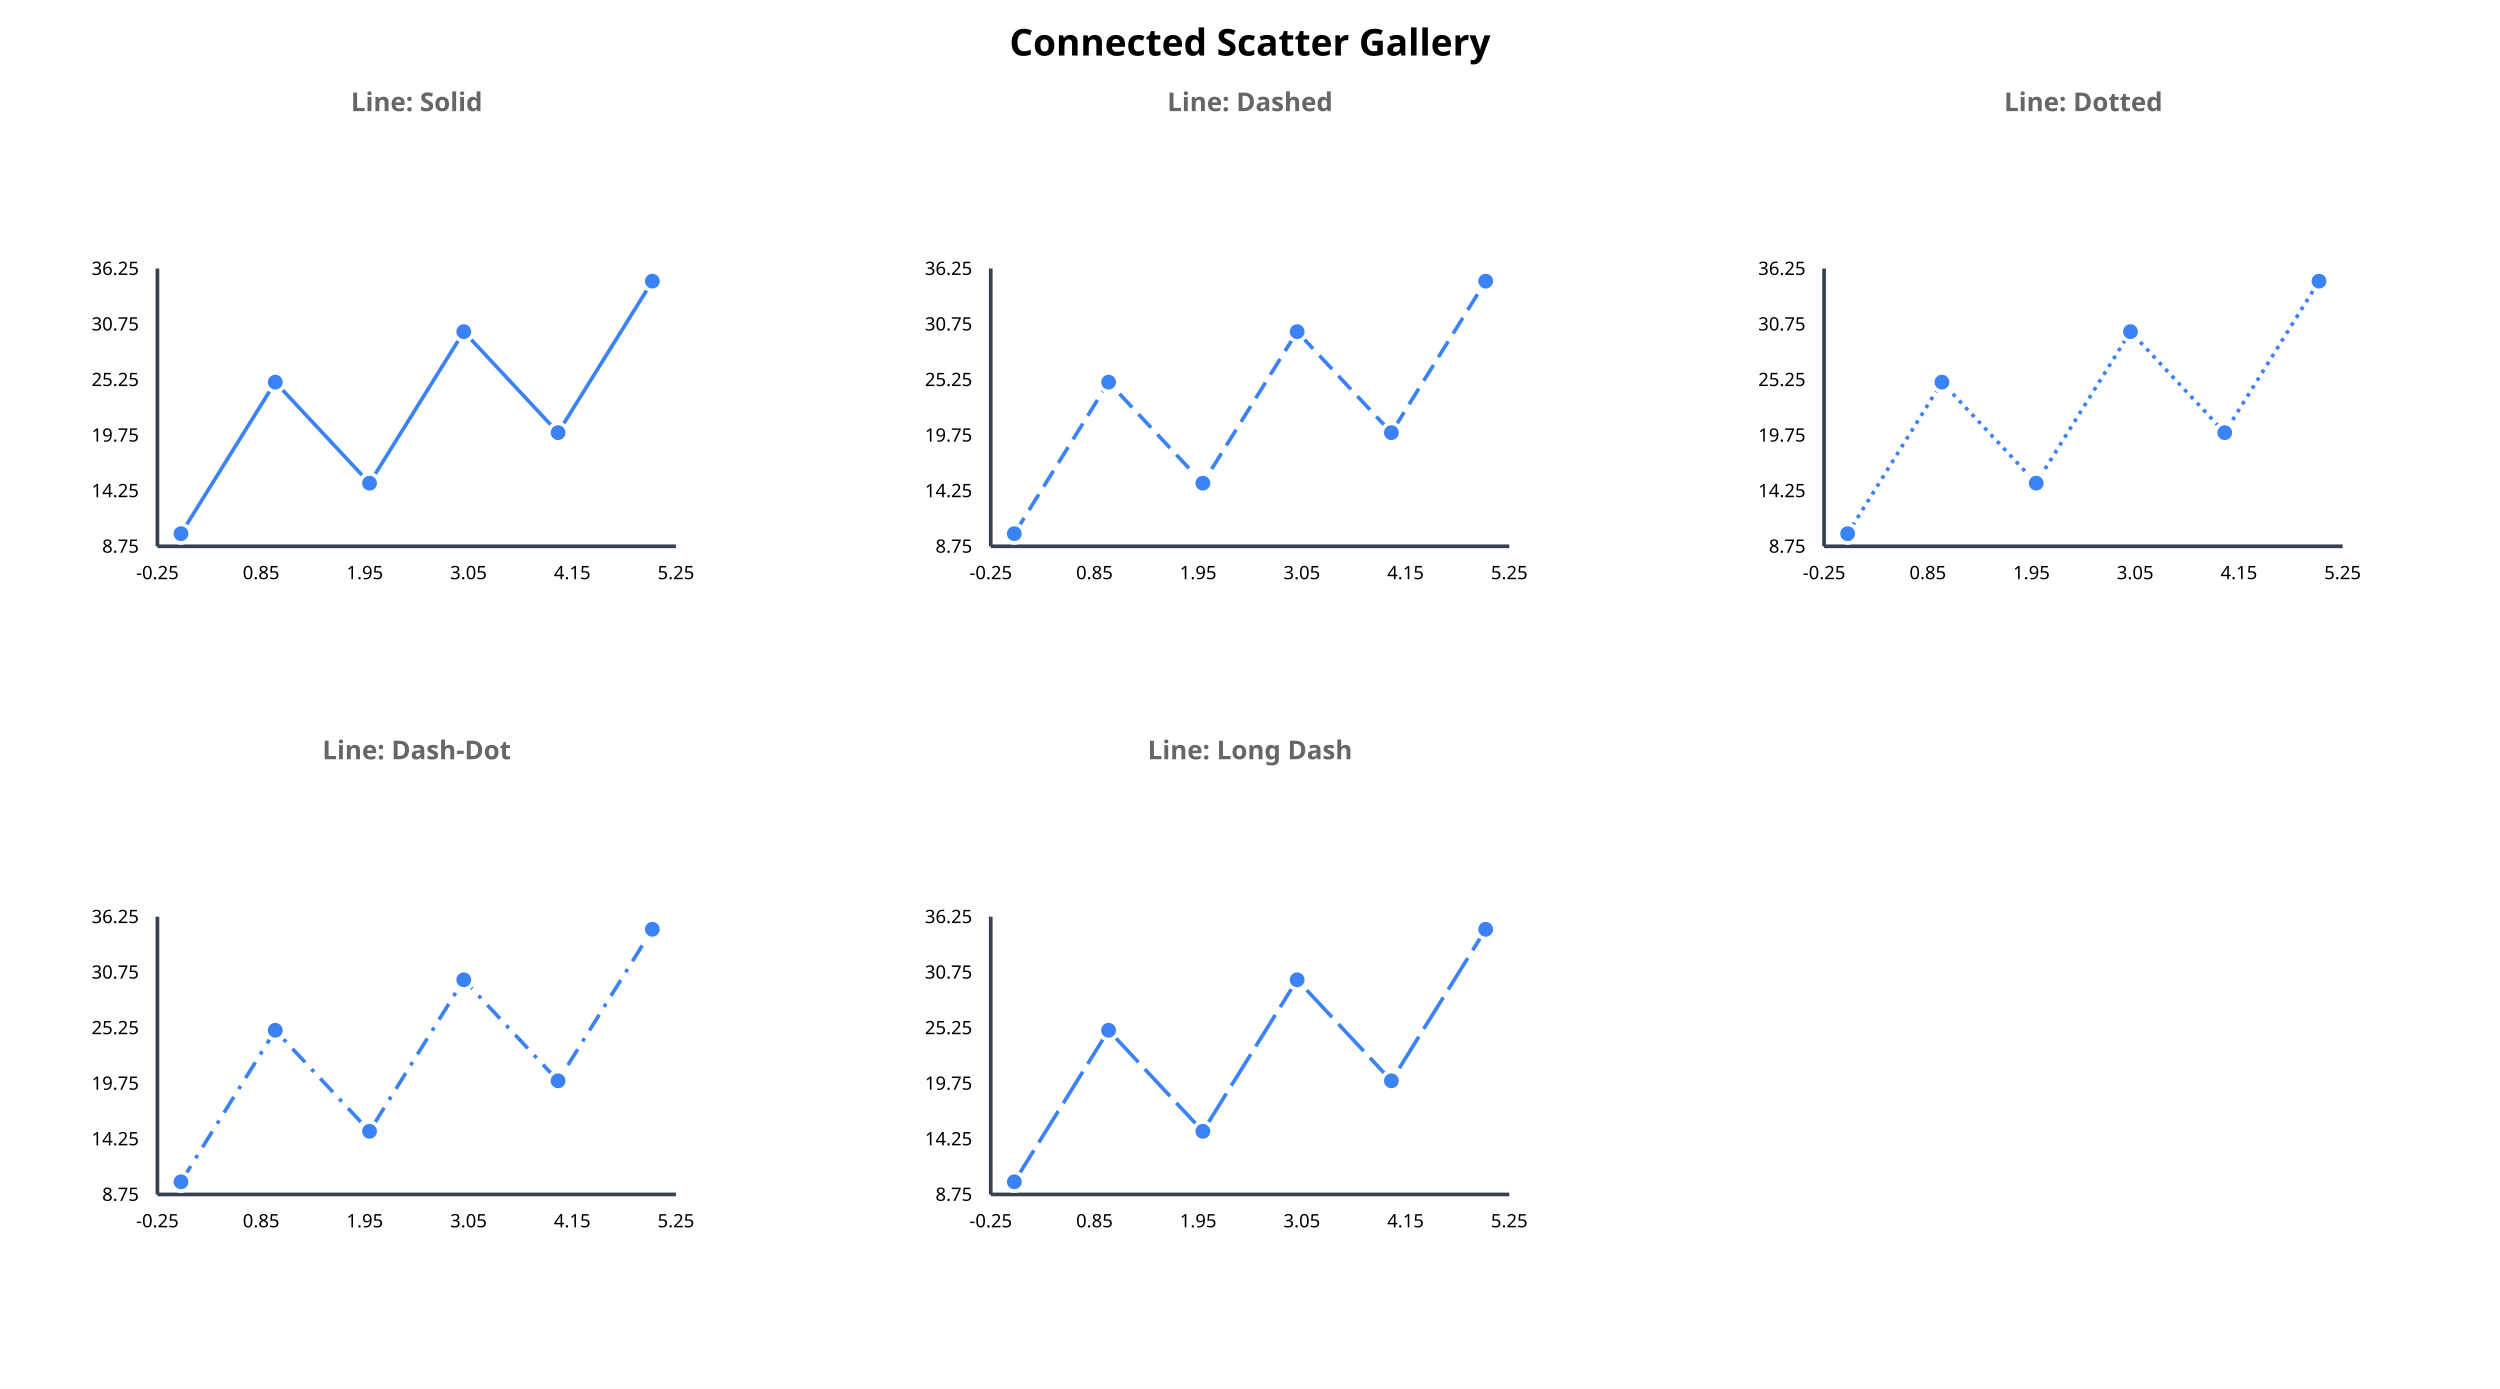
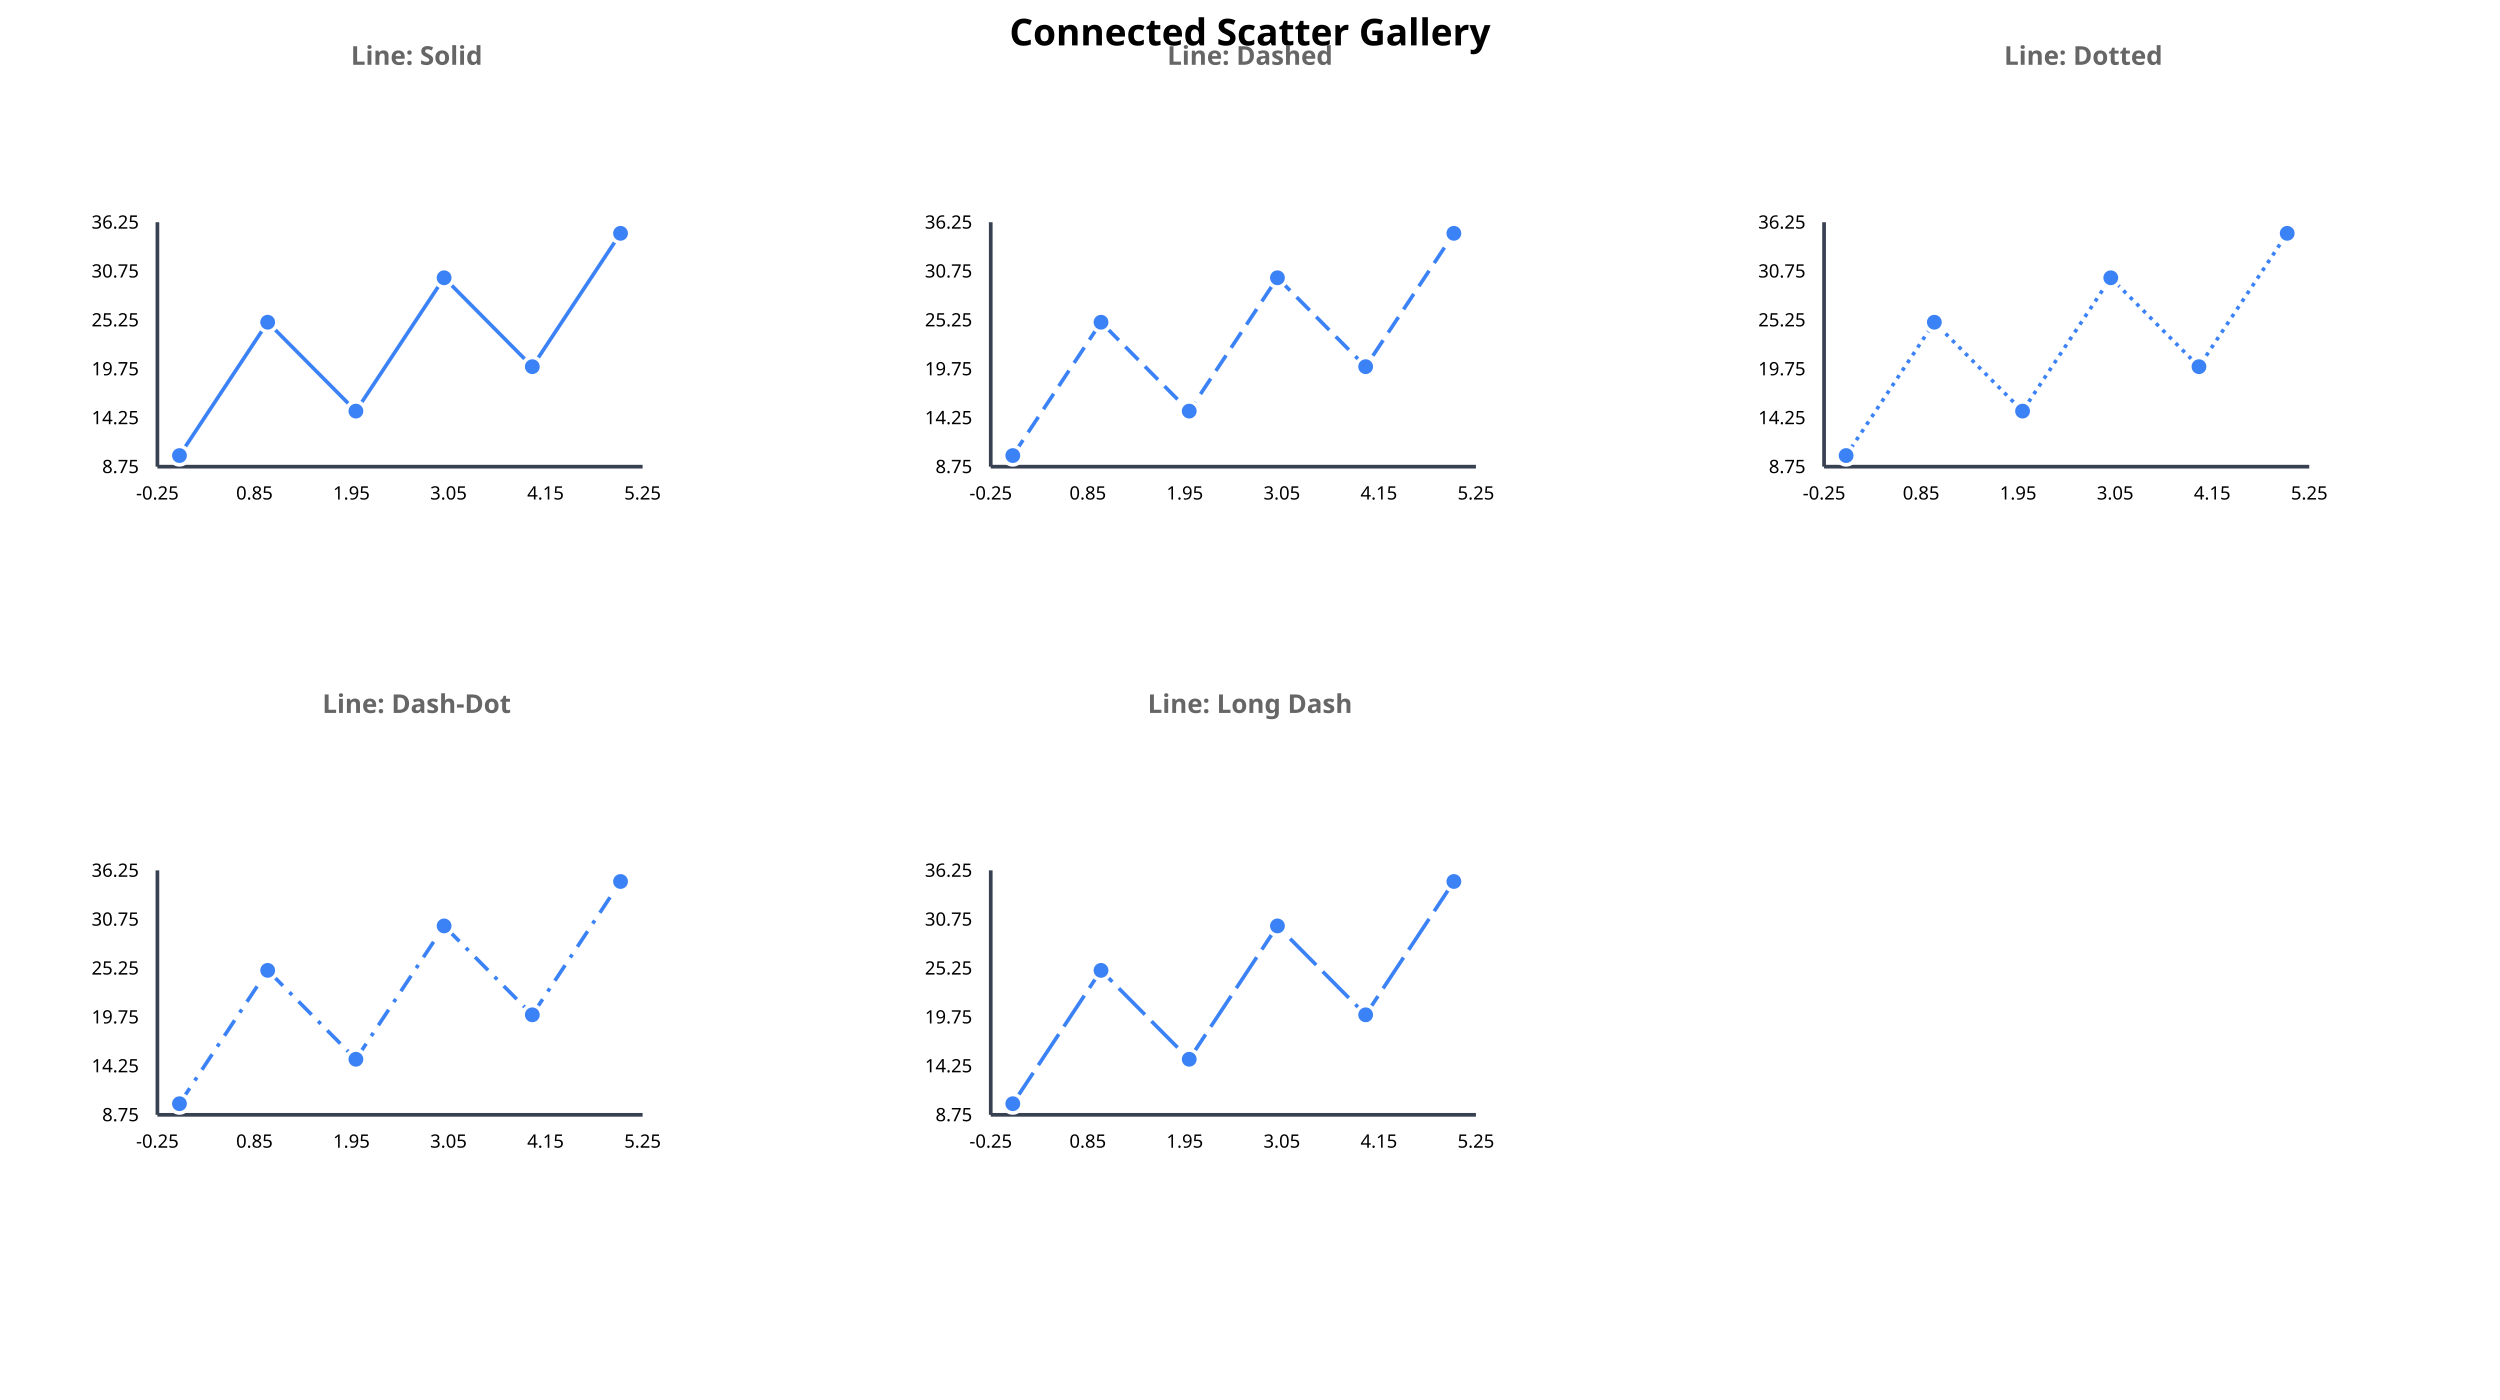
- <svg xmlns="http://www.w3.org/2000/svg" width="1350" height="750" viewBox="0 0 1350 750">
-   <rect x="0.00" y="0.00" width="1350.00" height="750.00" fill="#ffffff" />
-   <text x="675.00" y="30.00" fill="#000000" text-anchor="middle" font-family="sans-serif" font-size="20.00px" font-weight="bold">Connected Scatter Gallery</text>
-   <g transform="translate(0, 60)">
+ <svg xmlns="http://www.w3.org/2000/svg" width="1350" height="756" viewBox="0 0 1350 756">
+   <rect x="0.00" y="0.00" width="1350.00" height="756.00" fill="#ffffff" />
+   <text x="675.00" y="24.50" fill="#000000" text-anchor="middle" font-family="sans-serif" font-size="20.00px" font-weight="bold">Connected Scatter Gallery</text>
+   <g transform="translate(0.00, 35.00)">
    <text x="225.00" y="0.00" fill="#666" text-anchor="middle" font-family="sans-serif" font-size="14.00px" font-weight="bold">Line: Solid</text>
-     <g transform="translate(25, 25)">
-       <line x1="60.00" y1="60.00" x2="60.00" y2="210.00" stroke="#374151" stroke-width="2.00" />
-       <line x1="60.00" y1="210.00" x2="340.00" y2="210.00" stroke="#374151" stroke-width="2.00" />
-       <path d="M 72.73 203.18 L 123.64 121.36 L 174.55 175.91 L 225.45 94.09 L 276.36 148.64 L 327.27 66.82" fill="none" stroke="#3b82f6" stroke-width="2.00" />
-       <circle cx="72.73" cy="203.18" r="5.00" fill="#3b82f6" stroke="#ffffff" stroke-width="2.00" />
-       <circle cx="123.64" cy="121.36" r="5.00" fill="#3b82f6" stroke="#ffffff" stroke-width="2.00" />
-       <circle cx="174.55" cy="175.91" r="5.00" fill="#3b82f6" stroke="#ffffff" stroke-width="2.00" />
-       <circle cx="225.45" cy="94.09" r="5.00" fill="#3b82f6" stroke="#ffffff" stroke-width="2.00" />
-       <circle cx="276.36" cy="148.64" r="5.00" fill="#3b82f6" stroke="#ffffff" stroke-width="2.00" />
-       <circle cx="327.27" cy="66.82" r="5.00" fill="#3b82f6" stroke="#ffffff" stroke-width="2.00" />
-       <text x="60.00" y="220.00" text-anchor="middle" dominant-baseline="hanging" font-family="sans-serif" font-size="10.00px">-0.25</text>
-       <text x="116.00" y="220.00" text-anchor="middle" dominant-baseline="hanging" font-family="sans-serif" font-size="10.00px">0.85</text>
-       <text x="172.00" y="220.00" text-anchor="middle" dominant-baseline="hanging" font-family="sans-serif" font-size="10.00px">1.95</text>
-       <text x="228.00" y="220.00" text-anchor="middle" dominant-baseline="hanging" font-family="sans-serif" font-size="10.00px">3.05</text>
-       <text x="284.00" y="220.00" text-anchor="middle" dominant-baseline="hanging" font-family="sans-serif" font-size="10.00px">4.15</text>
-       <text x="340.00" y="220.00" text-anchor="middle" dominant-baseline="hanging" font-family="sans-serif" font-size="10.00px">5.25</text>
-       <text x="50.00" y="210.00" text-anchor="end" dominant-baseline="middle" font-family="sans-serif" font-size="10.00px">8.75</text>
-       <text x="50.00" y="180.00" text-anchor="end" dominant-baseline="middle" font-family="sans-serif" font-size="10.00px">14.25</text>
-       <text x="50.00" y="150.00" text-anchor="end" dominant-baseline="middle" font-family="sans-serif" font-size="10.00px">19.75</text>
-       <text x="50.00" y="120.00" text-anchor="end" dominant-baseline="middle" font-family="sans-serif" font-size="10.00px">25.25</text>
-       <text x="50.00" y="90.00" text-anchor="end" dominant-baseline="middle" font-family="sans-serif" font-size="10.00px">30.75</text>
+     <g transform="translate(25.00, 25.00)">
+       <line x1="60.00" y1="60.00" x2="60.00" y2="192.00" stroke="#374151" stroke-width="2.00" />
+       <line x1="60.00" y1="192.00" x2="322.00" y2="192.00" stroke="#374151" stroke-width="2.00" />
+       <path d="M 71.91 186.00 L 119.55 114.00 L 167.18 162.00 L 214.82 90.00 L 262.45 138.00 L 310.09 66.00" fill="none" stroke="#3b82f6" stroke-width="2.00" />
+       <circle cx="71.91" cy="186.00" r="5.00" fill="#3b82f6" stroke="#ffffff" stroke-width="2.00" />
+       <circle cx="119.55" cy="114.00" r="5.00" fill="#3b82f6" stroke="#ffffff" stroke-width="2.00" />
+       <circle cx="167.18" cy="162.00" r="5.00" fill="#3b82f6" stroke="#ffffff" stroke-width="2.00" />
+       <circle cx="214.82" cy="90.00" r="5.00" fill="#3b82f6" stroke="#ffffff" stroke-width="2.00" />
+       <circle cx="262.45" cy="138.00" r="5.00" fill="#3b82f6" stroke="#ffffff" stroke-width="2.00" />
+       <circle cx="310.09" cy="66.00" r="5.00" fill="#3b82f6" stroke="#ffffff" stroke-width="2.00" />
+       <text x="60.00" y="202.00" text-anchor="middle" dominant-baseline="hanging" font-family="sans-serif" font-size="10.00px">-0.25</text>
+       <text x="112.40" y="202.00" text-anchor="middle" dominant-baseline="hanging" font-family="sans-serif" font-size="10.00px">0.85</text>
+       <text x="164.80" y="202.00" text-anchor="middle" dominant-baseline="hanging" font-family="sans-serif" font-size="10.00px">1.95</text>
+       <text x="217.20" y="202.00" text-anchor="middle" dominant-baseline="hanging" font-family="sans-serif" font-size="10.00px">3.05</text>
+       <text x="269.60" y="202.00" text-anchor="middle" dominant-baseline="hanging" font-family="sans-serif" font-size="10.00px">4.15</text>
+       <text x="322.00" y="202.00" text-anchor="middle" dominant-baseline="hanging" font-family="sans-serif" font-size="10.00px">5.25</text>
+       <text x="50.00" y="192.00" text-anchor="end" dominant-baseline="middle" font-family="sans-serif" font-size="10.00px">8.75</text>
+       <text x="50.00" y="165.60" text-anchor="end" dominant-baseline="middle" font-family="sans-serif" font-size="10.00px">14.25</text>
+       <text x="50.00" y="139.20" text-anchor="end" dominant-baseline="middle" font-family="sans-serif" font-size="10.00px">19.75</text>
+       <text x="50.00" y="112.80" text-anchor="end" dominant-baseline="middle" font-family="sans-serif" font-size="10.00px">25.25</text>
+       <text x="50.00" y="86.40" text-anchor="end" dominant-baseline="middle" font-family="sans-serif" font-size="10.00px">30.75</text>
      <text x="50.00" y="60.00" text-anchor="end" dominant-baseline="middle" font-family="sans-serif" font-size="10.00px">36.25</text>
    </g>
  </g>
-   <g transform="translate(450, 60)">
+   <g transform="translate(450.00, 35.00)">
    <text x="225.00" y="0.00" fill="#666" text-anchor="middle" font-family="sans-serif" font-size="14.00px" font-weight="bold">Line: Dashed</text>
-     <g transform="translate(25, 25)">
-       <line x1="60.00" y1="60.00" x2="60.00" y2="210.00" stroke="#374151" stroke-width="2.00" />
-       <line x1="60.00" y1="210.00" x2="340.00" y2="210.00" stroke="#374151" stroke-width="2.00" />
-       <path d="M 72.73 203.18 L 123.64 121.36 L 174.55 175.91 L 225.45 94.09 L 276.36 148.64 L 327.27 66.82" fill="none" stroke="#3b82f6" stroke-width="2.00" stroke-dasharray="10,5" />
-       <circle cx="72.73" cy="203.18" r="5.00" fill="#3b82f6" stroke="#ffffff" stroke-width="2.00" />
-       <circle cx="123.64" cy="121.36" r="5.00" fill="#3b82f6" stroke="#ffffff" stroke-width="2.00" />
-       <circle cx="174.55" cy="175.91" r="5.00" fill="#3b82f6" stroke="#ffffff" stroke-width="2.00" />
-       <circle cx="225.45" cy="94.09" r="5.00" fill="#3b82f6" stroke="#ffffff" stroke-width="2.00" />
-       <circle cx="276.36" cy="148.64" r="5.00" fill="#3b82f6" stroke="#ffffff" stroke-width="2.00" />
-       <circle cx="327.27" cy="66.82" r="5.00" fill="#3b82f6" stroke="#ffffff" stroke-width="2.00" />
-       <text x="60.00" y="220.00" text-anchor="middle" dominant-baseline="hanging" font-family="sans-serif" font-size="10.00px">-0.25</text>
-       <text x="116.00" y="220.00" text-anchor="middle" dominant-baseline="hanging" font-family="sans-serif" font-size="10.00px">0.85</text>
-       <text x="172.00" y="220.00" text-anchor="middle" dominant-baseline="hanging" font-family="sans-serif" font-size="10.00px">1.95</text>
-       <text x="228.00" y="220.00" text-anchor="middle" dominant-baseline="hanging" font-family="sans-serif" font-size="10.00px">3.05</text>
-       <text x="284.00" y="220.00" text-anchor="middle" dominant-baseline="hanging" font-family="sans-serif" font-size="10.00px">4.15</text>
-       <text x="340.00" y="220.00" text-anchor="middle" dominant-baseline="hanging" font-family="sans-serif" font-size="10.00px">5.25</text>
-       <text x="50.00" y="210.00" text-anchor="end" dominant-baseline="middle" font-family="sans-serif" font-size="10.00px">8.75</text>
-       <text x="50.00" y="180.00" text-anchor="end" dominant-baseline="middle" font-family="sans-serif" font-size="10.00px">14.25</text>
-       <text x="50.00" y="150.00" text-anchor="end" dominant-baseline="middle" font-family="sans-serif" font-size="10.00px">19.75</text>
-       <text x="50.00" y="120.00" text-anchor="end" dominant-baseline="middle" font-family="sans-serif" font-size="10.00px">25.25</text>
-       <text x="50.00" y="90.00" text-anchor="end" dominant-baseline="middle" font-family="sans-serif" font-size="10.00px">30.75</text>
+     <g transform="translate(25.00, 25.00)">
+       <line x1="60.00" y1="60.00" x2="60.00" y2="192.00" stroke="#374151" stroke-width="2.00" />
+       <line x1="60.00" y1="192.00" x2="322.00" y2="192.00" stroke="#374151" stroke-width="2.00" />
+       <path d="M 71.91 186.00 L 119.55 114.00 L 167.18 162.00 L 214.82 90.00 L 262.45 138.00 L 310.09 66.00" fill="none" stroke="#3b82f6" stroke-width="2.00" stroke-dasharray="10,5" />
+       <circle cx="71.91" cy="186.00" r="5.00" fill="#3b82f6" stroke="#ffffff" stroke-width="2.00" />
+       <circle cx="119.55" cy="114.00" r="5.00" fill="#3b82f6" stroke="#ffffff" stroke-width="2.00" />
+       <circle cx="167.18" cy="162.00" r="5.00" fill="#3b82f6" stroke="#ffffff" stroke-width="2.00" />
+       <circle cx="214.82" cy="90.00" r="5.00" fill="#3b82f6" stroke="#ffffff" stroke-width="2.00" />
+       <circle cx="262.45" cy="138.00" r="5.00" fill="#3b82f6" stroke="#ffffff" stroke-width="2.00" />
+       <circle cx="310.09" cy="66.00" r="5.00" fill="#3b82f6" stroke="#ffffff" stroke-width="2.00" />
+       <text x="60.00" y="202.00" text-anchor="middle" dominant-baseline="hanging" font-family="sans-serif" font-size="10.00px">-0.25</text>
+       <text x="112.40" y="202.00" text-anchor="middle" dominant-baseline="hanging" font-family="sans-serif" font-size="10.00px">0.85</text>
+       <text x="164.80" y="202.00" text-anchor="middle" dominant-baseline="hanging" font-family="sans-serif" font-size="10.00px">1.95</text>
+       <text x="217.20" y="202.00" text-anchor="middle" dominant-baseline="hanging" font-family="sans-serif" font-size="10.00px">3.05</text>
+       <text x="269.60" y="202.00" text-anchor="middle" dominant-baseline="hanging" font-family="sans-serif" font-size="10.00px">4.15</text>
+       <text x="322.00" y="202.00" text-anchor="middle" dominant-baseline="hanging" font-family="sans-serif" font-size="10.00px">5.25</text>
+       <text x="50.00" y="192.00" text-anchor="end" dominant-baseline="middle" font-family="sans-serif" font-size="10.00px">8.75</text>
+       <text x="50.00" y="165.60" text-anchor="end" dominant-baseline="middle" font-family="sans-serif" font-size="10.00px">14.25</text>
+       <text x="50.00" y="139.20" text-anchor="end" dominant-baseline="middle" font-family="sans-serif" font-size="10.00px">19.75</text>
+       <text x="50.00" y="112.80" text-anchor="end" dominant-baseline="middle" font-family="sans-serif" font-size="10.00px">25.25</text>
+       <text x="50.00" y="86.40" text-anchor="end" dominant-baseline="middle" font-family="sans-serif" font-size="10.00px">30.75</text>
      <text x="50.00" y="60.00" text-anchor="end" dominant-baseline="middle" font-family="sans-serif" font-size="10.00px">36.25</text>
    </g>
  </g>
-   <g transform="translate(900, 60)">
+   <g transform="translate(900.00, 35.00)">
    <text x="225.00" y="0.00" fill="#666" text-anchor="middle" font-family="sans-serif" font-size="14.00px" font-weight="bold">Line: Dotted</text>
-     <g transform="translate(25, 25)">
-       <line x1="60.00" y1="60.00" x2="60.00" y2="210.00" stroke="#374151" stroke-width="2.00" />
-       <line x1="60.00" y1="210.00" x2="340.00" y2="210.00" stroke="#374151" stroke-width="2.00" />
-       <path d="M 72.73 203.18 L 123.64 121.36 L 174.55 175.91 L 225.45 94.09 L 276.36 148.64 L 327.27 66.82" fill="none" stroke="#3b82f6" stroke-width="2.00" stroke-dasharray="2,3" />
-       <circle cx="72.73" cy="203.18" r="5.00" fill="#3b82f6" stroke="#ffffff" stroke-width="2.00" />
-       <circle cx="123.64" cy="121.36" r="5.00" fill="#3b82f6" stroke="#ffffff" stroke-width="2.00" />
-       <circle cx="174.55" cy="175.91" r="5.00" fill="#3b82f6" stroke="#ffffff" stroke-width="2.00" />
-       <circle cx="225.45" cy="94.09" r="5.00" fill="#3b82f6" stroke="#ffffff" stroke-width="2.00" />
-       <circle cx="276.36" cy="148.64" r="5.00" fill="#3b82f6" stroke="#ffffff" stroke-width="2.00" />
-       <circle cx="327.27" cy="66.82" r="5.00" fill="#3b82f6" stroke="#ffffff" stroke-width="2.00" />
-       <text x="60.00" y="220.00" text-anchor="middle" dominant-baseline="hanging" font-family="sans-serif" font-size="10.00px">-0.25</text>
-       <text x="116.00" y="220.00" text-anchor="middle" dominant-baseline="hanging" font-family="sans-serif" font-size="10.00px">0.85</text>
-       <text x="172.00" y="220.00" text-anchor="middle" dominant-baseline="hanging" font-family="sans-serif" font-size="10.00px">1.95</text>
-       <text x="228.00" y="220.00" text-anchor="middle" dominant-baseline="hanging" font-family="sans-serif" font-size="10.00px">3.05</text>
-       <text x="284.00" y="220.00" text-anchor="middle" dominant-baseline="hanging" font-family="sans-serif" font-size="10.00px">4.15</text>
-       <text x="340.00" y="220.00" text-anchor="middle" dominant-baseline="hanging" font-family="sans-serif" font-size="10.00px">5.25</text>
-       <text x="50.00" y="210.00" text-anchor="end" dominant-baseline="middle" font-family="sans-serif" font-size="10.00px">8.75</text>
-       <text x="50.00" y="180.00" text-anchor="end" dominant-baseline="middle" font-family="sans-serif" font-size="10.00px">14.25</text>
-       <text x="50.00" y="150.00" text-anchor="end" dominant-baseline="middle" font-family="sans-serif" font-size="10.00px">19.75</text>
-       <text x="50.00" y="120.00" text-anchor="end" dominant-baseline="middle" font-family="sans-serif" font-size="10.00px">25.25</text>
-       <text x="50.00" y="90.00" text-anchor="end" dominant-baseline="middle" font-family="sans-serif" font-size="10.00px">30.75</text>
+     <g transform="translate(25.00, 25.00)">
+       <line x1="60.00" y1="60.00" x2="60.00" y2="192.00" stroke="#374151" stroke-width="2.00" />
+       <line x1="60.00" y1="192.00" x2="322.00" y2="192.00" stroke="#374151" stroke-width="2.00" />
+       <path d="M 71.91 186.00 L 119.55 114.00 L 167.18 162.00 L 214.82 90.00 L 262.45 138.00 L 310.09 66.00" fill="none" stroke="#3b82f6" stroke-width="2.00" stroke-dasharray="2,3" />
+       <circle cx="71.91" cy="186.00" r="5.00" fill="#3b82f6" stroke="#ffffff" stroke-width="2.00" />
+       <circle cx="119.55" cy="114.00" r="5.00" fill="#3b82f6" stroke="#ffffff" stroke-width="2.00" />
+       <circle cx="167.18" cy="162.00" r="5.00" fill="#3b82f6" stroke="#ffffff" stroke-width="2.00" />
+       <circle cx="214.82" cy="90.00" r="5.00" fill="#3b82f6" stroke="#ffffff" stroke-width="2.00" />
+       <circle cx="262.45" cy="138.00" r="5.00" fill="#3b82f6" stroke="#ffffff" stroke-width="2.00" />
+       <circle cx="310.09" cy="66.00" r="5.00" fill="#3b82f6" stroke="#ffffff" stroke-width="2.00" />
+       <text x="60.00" y="202.00" text-anchor="middle" dominant-baseline="hanging" font-family="sans-serif" font-size="10.00px">-0.25</text>
+       <text x="112.40" y="202.00" text-anchor="middle" dominant-baseline="hanging" font-family="sans-serif" font-size="10.00px">0.85</text>
+       <text x="164.80" y="202.00" text-anchor="middle" dominant-baseline="hanging" font-family="sans-serif" font-size="10.00px">1.95</text>
+       <text x="217.20" y="202.00" text-anchor="middle" dominant-baseline="hanging" font-family="sans-serif" font-size="10.00px">3.05</text>
+       <text x="269.60" y="202.00" text-anchor="middle" dominant-baseline="hanging" font-family="sans-serif" font-size="10.00px">4.15</text>
+       <text x="322.00" y="202.00" text-anchor="middle" dominant-baseline="hanging" font-family="sans-serif" font-size="10.00px">5.25</text>
+       <text x="50.00" y="192.00" text-anchor="end" dominant-baseline="middle" font-family="sans-serif" font-size="10.00px">8.75</text>
+       <text x="50.00" y="165.60" text-anchor="end" dominant-baseline="middle" font-family="sans-serif" font-size="10.00px">14.25</text>
+       <text x="50.00" y="139.20" text-anchor="end" dominant-baseline="middle" font-family="sans-serif" font-size="10.00px">19.75</text>
+       <text x="50.00" y="112.80" text-anchor="end" dominant-baseline="middle" font-family="sans-serif" font-size="10.00px">25.25</text>
+       <text x="50.00" y="86.40" text-anchor="end" dominant-baseline="middle" font-family="sans-serif" font-size="10.00px">30.75</text>
      <text x="50.00" y="60.00" text-anchor="end" dominant-baseline="middle" font-family="sans-serif" font-size="10.00px">36.25</text>
    </g>
  </g>
-   <g transform="translate(0, 410)">
+   <g transform="translate(0.00, 385.00)">
    <text x="225.00" y="0.00" fill="#666" text-anchor="middle" font-family="sans-serif" font-size="14.00px" font-weight="bold">Line: Dash-Dot</text>
-     <g transform="translate(25, 25)">
-       <line x1="60.00" y1="60.00" x2="60.00" y2="210.00" stroke="#374151" stroke-width="2.00" />
-       <line x1="60.00" y1="210.00" x2="340.00" y2="210.00" stroke="#374151" stroke-width="2.00" />
-       <path d="M 72.73 203.18 L 123.64 121.36 L 174.55 175.91 L 225.45 94.09 L 276.36 148.64 L 327.27 66.82" fill="none" stroke="#3b82f6" stroke-width="2.00" stroke-dasharray="10,5,2,5" />
-       <circle cx="72.73" cy="203.18" r="5.00" fill="#3b82f6" stroke="#ffffff" stroke-width="2.00" />
-       <circle cx="123.64" cy="121.36" r="5.00" fill="#3b82f6" stroke="#ffffff" stroke-width="2.00" />
-       <circle cx="174.55" cy="175.91" r="5.00" fill="#3b82f6" stroke="#ffffff" stroke-width="2.00" />
-       <circle cx="225.45" cy="94.09" r="5.00" fill="#3b82f6" stroke="#ffffff" stroke-width="2.00" />
-       <circle cx="276.36" cy="148.64" r="5.00" fill="#3b82f6" stroke="#ffffff" stroke-width="2.00" />
-       <circle cx="327.27" cy="66.82" r="5.00" fill="#3b82f6" stroke="#ffffff" stroke-width="2.00" />
-       <text x="60.00" y="220.00" text-anchor="middle" dominant-baseline="hanging" font-family="sans-serif" font-size="10.00px">-0.25</text>
-       <text x="116.00" y="220.00" text-anchor="middle" dominant-baseline="hanging" font-family="sans-serif" font-size="10.00px">0.85</text>
-       <text x="172.00" y="220.00" text-anchor="middle" dominant-baseline="hanging" font-family="sans-serif" font-size="10.00px">1.95</text>
-       <text x="228.00" y="220.00" text-anchor="middle" dominant-baseline="hanging" font-family="sans-serif" font-size="10.00px">3.05</text>
-       <text x="284.00" y="220.00" text-anchor="middle" dominant-baseline="hanging" font-family="sans-serif" font-size="10.00px">4.15</text>
-       <text x="340.00" y="220.00" text-anchor="middle" dominant-baseline="hanging" font-family="sans-serif" font-size="10.00px">5.25</text>
-       <text x="50.00" y="210.00" text-anchor="end" dominant-baseline="middle" font-family="sans-serif" font-size="10.00px">8.75</text>
-       <text x="50.00" y="180.00" text-anchor="end" dominant-baseline="middle" font-family="sans-serif" font-size="10.00px">14.25</text>
-       <text x="50.00" y="150.00" text-anchor="end" dominant-baseline="middle" font-family="sans-serif" font-size="10.00px">19.75</text>
-       <text x="50.00" y="120.00" text-anchor="end" dominant-baseline="middle" font-family="sans-serif" font-size="10.00px">25.25</text>
-       <text x="50.00" y="90.00" text-anchor="end" dominant-baseline="middle" font-family="sans-serif" font-size="10.00px">30.75</text>
+     <g transform="translate(25.00, 25.00)">
+       <line x1="60.00" y1="60.00" x2="60.00" y2="192.00" stroke="#374151" stroke-width="2.00" />
+       <line x1="60.00" y1="192.00" x2="322.00" y2="192.00" stroke="#374151" stroke-width="2.00" />
+       <path d="M 71.91 186.00 L 119.55 114.00 L 167.18 162.00 L 214.82 90.00 L 262.45 138.00 L 310.09 66.00" fill="none" stroke="#3b82f6" stroke-width="2.00" stroke-dasharray="10,5,2,5" />
+       <circle cx="71.91" cy="186.00" r="5.00" fill="#3b82f6" stroke="#ffffff" stroke-width="2.00" />
+       <circle cx="119.55" cy="114.00" r="5.00" fill="#3b82f6" stroke="#ffffff" stroke-width="2.00" />
+       <circle cx="167.18" cy="162.00" r="5.00" fill="#3b82f6" stroke="#ffffff" stroke-width="2.00" />
+       <circle cx="214.82" cy="90.00" r="5.00" fill="#3b82f6" stroke="#ffffff" stroke-width="2.00" />
+       <circle cx="262.45" cy="138.00" r="5.00" fill="#3b82f6" stroke="#ffffff" stroke-width="2.00" />
+       <circle cx="310.09" cy="66.00" r="5.00" fill="#3b82f6" stroke="#ffffff" stroke-width="2.00" />
+       <text x="60.00" y="202.00" text-anchor="middle" dominant-baseline="hanging" font-family="sans-serif" font-size="10.00px">-0.25</text>
+       <text x="112.40" y="202.00" text-anchor="middle" dominant-baseline="hanging" font-family="sans-serif" font-size="10.00px">0.85</text>
+       <text x="164.80" y="202.00" text-anchor="middle" dominant-baseline="hanging" font-family="sans-serif" font-size="10.00px">1.95</text>
+       <text x="217.20" y="202.00" text-anchor="middle" dominant-baseline="hanging" font-family="sans-serif" font-size="10.00px">3.05</text>
+       <text x="269.60" y="202.00" text-anchor="middle" dominant-baseline="hanging" font-family="sans-serif" font-size="10.00px">4.15</text>
+       <text x="322.00" y="202.00" text-anchor="middle" dominant-baseline="hanging" font-family="sans-serif" font-size="10.00px">5.25</text>
+       <text x="50.00" y="192.00" text-anchor="end" dominant-baseline="middle" font-family="sans-serif" font-size="10.00px">8.75</text>
+       <text x="50.00" y="165.60" text-anchor="end" dominant-baseline="middle" font-family="sans-serif" font-size="10.00px">14.25</text>
+       <text x="50.00" y="139.20" text-anchor="end" dominant-baseline="middle" font-family="sans-serif" font-size="10.00px">19.75</text>
+       <text x="50.00" y="112.80" text-anchor="end" dominant-baseline="middle" font-family="sans-serif" font-size="10.00px">25.25</text>
+       <text x="50.00" y="86.40" text-anchor="end" dominant-baseline="middle" font-family="sans-serif" font-size="10.00px">30.75</text>
      <text x="50.00" y="60.00" text-anchor="end" dominant-baseline="middle" font-family="sans-serif" font-size="10.00px">36.25</text>
    </g>
  </g>
-   <g transform="translate(450, 410)">
+   <g transform="translate(450.00, 385.00)">
    <text x="225.00" y="0.00" fill="#666" text-anchor="middle" font-family="sans-serif" font-size="14.00px" font-weight="bold">Line: Long Dash</text>
-     <g transform="translate(25, 25)">
-       <line x1="60.00" y1="60.00" x2="60.00" y2="210.00" stroke="#374151" stroke-width="2.00" />
-       <line x1="60.00" y1="210.00" x2="340.00" y2="210.00" stroke="#374151" stroke-width="2.00" />
-       <path d="M 72.73 203.18 L 123.64 121.36 L 174.55 175.91 L 225.45 94.09 L 276.36 148.64 L 327.27 66.82" fill="none" stroke="#3b82f6" stroke-width="2.00" stroke-dasharray="20,5" />
-       <circle cx="72.73" cy="203.18" r="5.00" fill="#3b82f6" stroke="#ffffff" stroke-width="2.00" />
-       <circle cx="123.64" cy="121.36" r="5.00" fill="#3b82f6" stroke="#ffffff" stroke-width="2.00" />
-       <circle cx="174.55" cy="175.91" r="5.00" fill="#3b82f6" stroke="#ffffff" stroke-width="2.00" />
-       <circle cx="225.45" cy="94.09" r="5.00" fill="#3b82f6" stroke="#ffffff" stroke-width="2.00" />
-       <circle cx="276.36" cy="148.64" r="5.00" fill="#3b82f6" stroke="#ffffff" stroke-width="2.00" />
-       <circle cx="327.27" cy="66.82" r="5.00" fill="#3b82f6" stroke="#ffffff" stroke-width="2.00" />
-       <text x="60.00" y="220.00" text-anchor="middle" dominant-baseline="hanging" font-family="sans-serif" font-size="10.00px">-0.25</text>
-       <text x="116.00" y="220.00" text-anchor="middle" dominant-baseline="hanging" font-family="sans-serif" font-size="10.00px">0.85</text>
-       <text x="172.00" y="220.00" text-anchor="middle" dominant-baseline="hanging" font-family="sans-serif" font-size="10.00px">1.95</text>
-       <text x="228.00" y="220.00" text-anchor="middle" dominant-baseline="hanging" font-family="sans-serif" font-size="10.00px">3.05</text>
-       <text x="284.00" y="220.00" text-anchor="middle" dominant-baseline="hanging" font-family="sans-serif" font-size="10.00px">4.15</text>
-       <text x="340.00" y="220.00" text-anchor="middle" dominant-baseline="hanging" font-family="sans-serif" font-size="10.00px">5.25</text>
-       <text x="50.00" y="210.00" text-anchor="end" dominant-baseline="middle" font-family="sans-serif" font-size="10.00px">8.75</text>
-       <text x="50.00" y="180.00" text-anchor="end" dominant-baseline="middle" font-family="sans-serif" font-size="10.00px">14.25</text>
-       <text x="50.00" y="150.00" text-anchor="end" dominant-baseline="middle" font-family="sans-serif" font-size="10.00px">19.75</text>
-       <text x="50.00" y="120.00" text-anchor="end" dominant-baseline="middle" font-family="sans-serif" font-size="10.00px">25.25</text>
-       <text x="50.00" y="90.00" text-anchor="end" dominant-baseline="middle" font-family="sans-serif" font-size="10.00px">30.75</text>
+     <g transform="translate(25.00, 25.00)">
+       <line x1="60.00" y1="60.00" x2="60.00" y2="192.00" stroke="#374151" stroke-width="2.00" />
+       <line x1="60.00" y1="192.00" x2="322.00" y2="192.00" stroke="#374151" stroke-width="2.00" />
+       <path d="M 71.91 186.00 L 119.55 114.00 L 167.18 162.00 L 214.82 90.00 L 262.45 138.00 L 310.09 66.00" fill="none" stroke="#3b82f6" stroke-width="2.00" stroke-dasharray="20,5" />
+       <circle cx="71.91" cy="186.00" r="5.00" fill="#3b82f6" stroke="#ffffff" stroke-width="2.00" />
+       <circle cx="119.55" cy="114.00" r="5.00" fill="#3b82f6" stroke="#ffffff" stroke-width="2.00" />
+       <circle cx="167.18" cy="162.00" r="5.00" fill="#3b82f6" stroke="#ffffff" stroke-width="2.00" />
+       <circle cx="214.82" cy="90.00" r="5.00" fill="#3b82f6" stroke="#ffffff" stroke-width="2.00" />
+       <circle cx="262.45" cy="138.00" r="5.00" fill="#3b82f6" stroke="#ffffff" stroke-width="2.00" />
+       <circle cx="310.09" cy="66.00" r="5.00" fill="#3b82f6" stroke="#ffffff" stroke-width="2.00" />
+       <text x="60.00" y="202.00" text-anchor="middle" dominant-baseline="hanging" font-family="sans-serif" font-size="10.00px">-0.25</text>
+       <text x="112.40" y="202.00" text-anchor="middle" dominant-baseline="hanging" font-family="sans-serif" font-size="10.00px">0.85</text>
+       <text x="164.80" y="202.00" text-anchor="middle" dominant-baseline="hanging" font-family="sans-serif" font-size="10.00px">1.95</text>
+       <text x="217.20" y="202.00" text-anchor="middle" dominant-baseline="hanging" font-family="sans-serif" font-size="10.00px">3.05</text>
+       <text x="269.60" y="202.00" text-anchor="middle" dominant-baseline="hanging" font-family="sans-serif" font-size="10.00px">4.15</text>
+       <text x="322.00" y="202.00" text-anchor="middle" dominant-baseline="hanging" font-family="sans-serif" font-size="10.00px">5.25</text>
+       <text x="50.00" y="192.00" text-anchor="end" dominant-baseline="middle" font-family="sans-serif" font-size="10.00px">8.75</text>
+       <text x="50.00" y="165.60" text-anchor="end" dominant-baseline="middle" font-family="sans-serif" font-size="10.00px">14.25</text>
+       <text x="50.00" y="139.20" text-anchor="end" dominant-baseline="middle" font-family="sans-serif" font-size="10.00px">19.75</text>
+       <text x="50.00" y="112.80" text-anchor="end" dominant-baseline="middle" font-family="sans-serif" font-size="10.00px">25.25</text>
+       <text x="50.00" y="86.40" text-anchor="end" dominant-baseline="middle" font-family="sans-serif" font-size="10.00px">30.75</text>
      <text x="50.00" y="60.00" text-anchor="end" dominant-baseline="middle" font-family="sans-serif" font-size="10.00px">36.25</text>
    </g>
  </g>
</svg>
